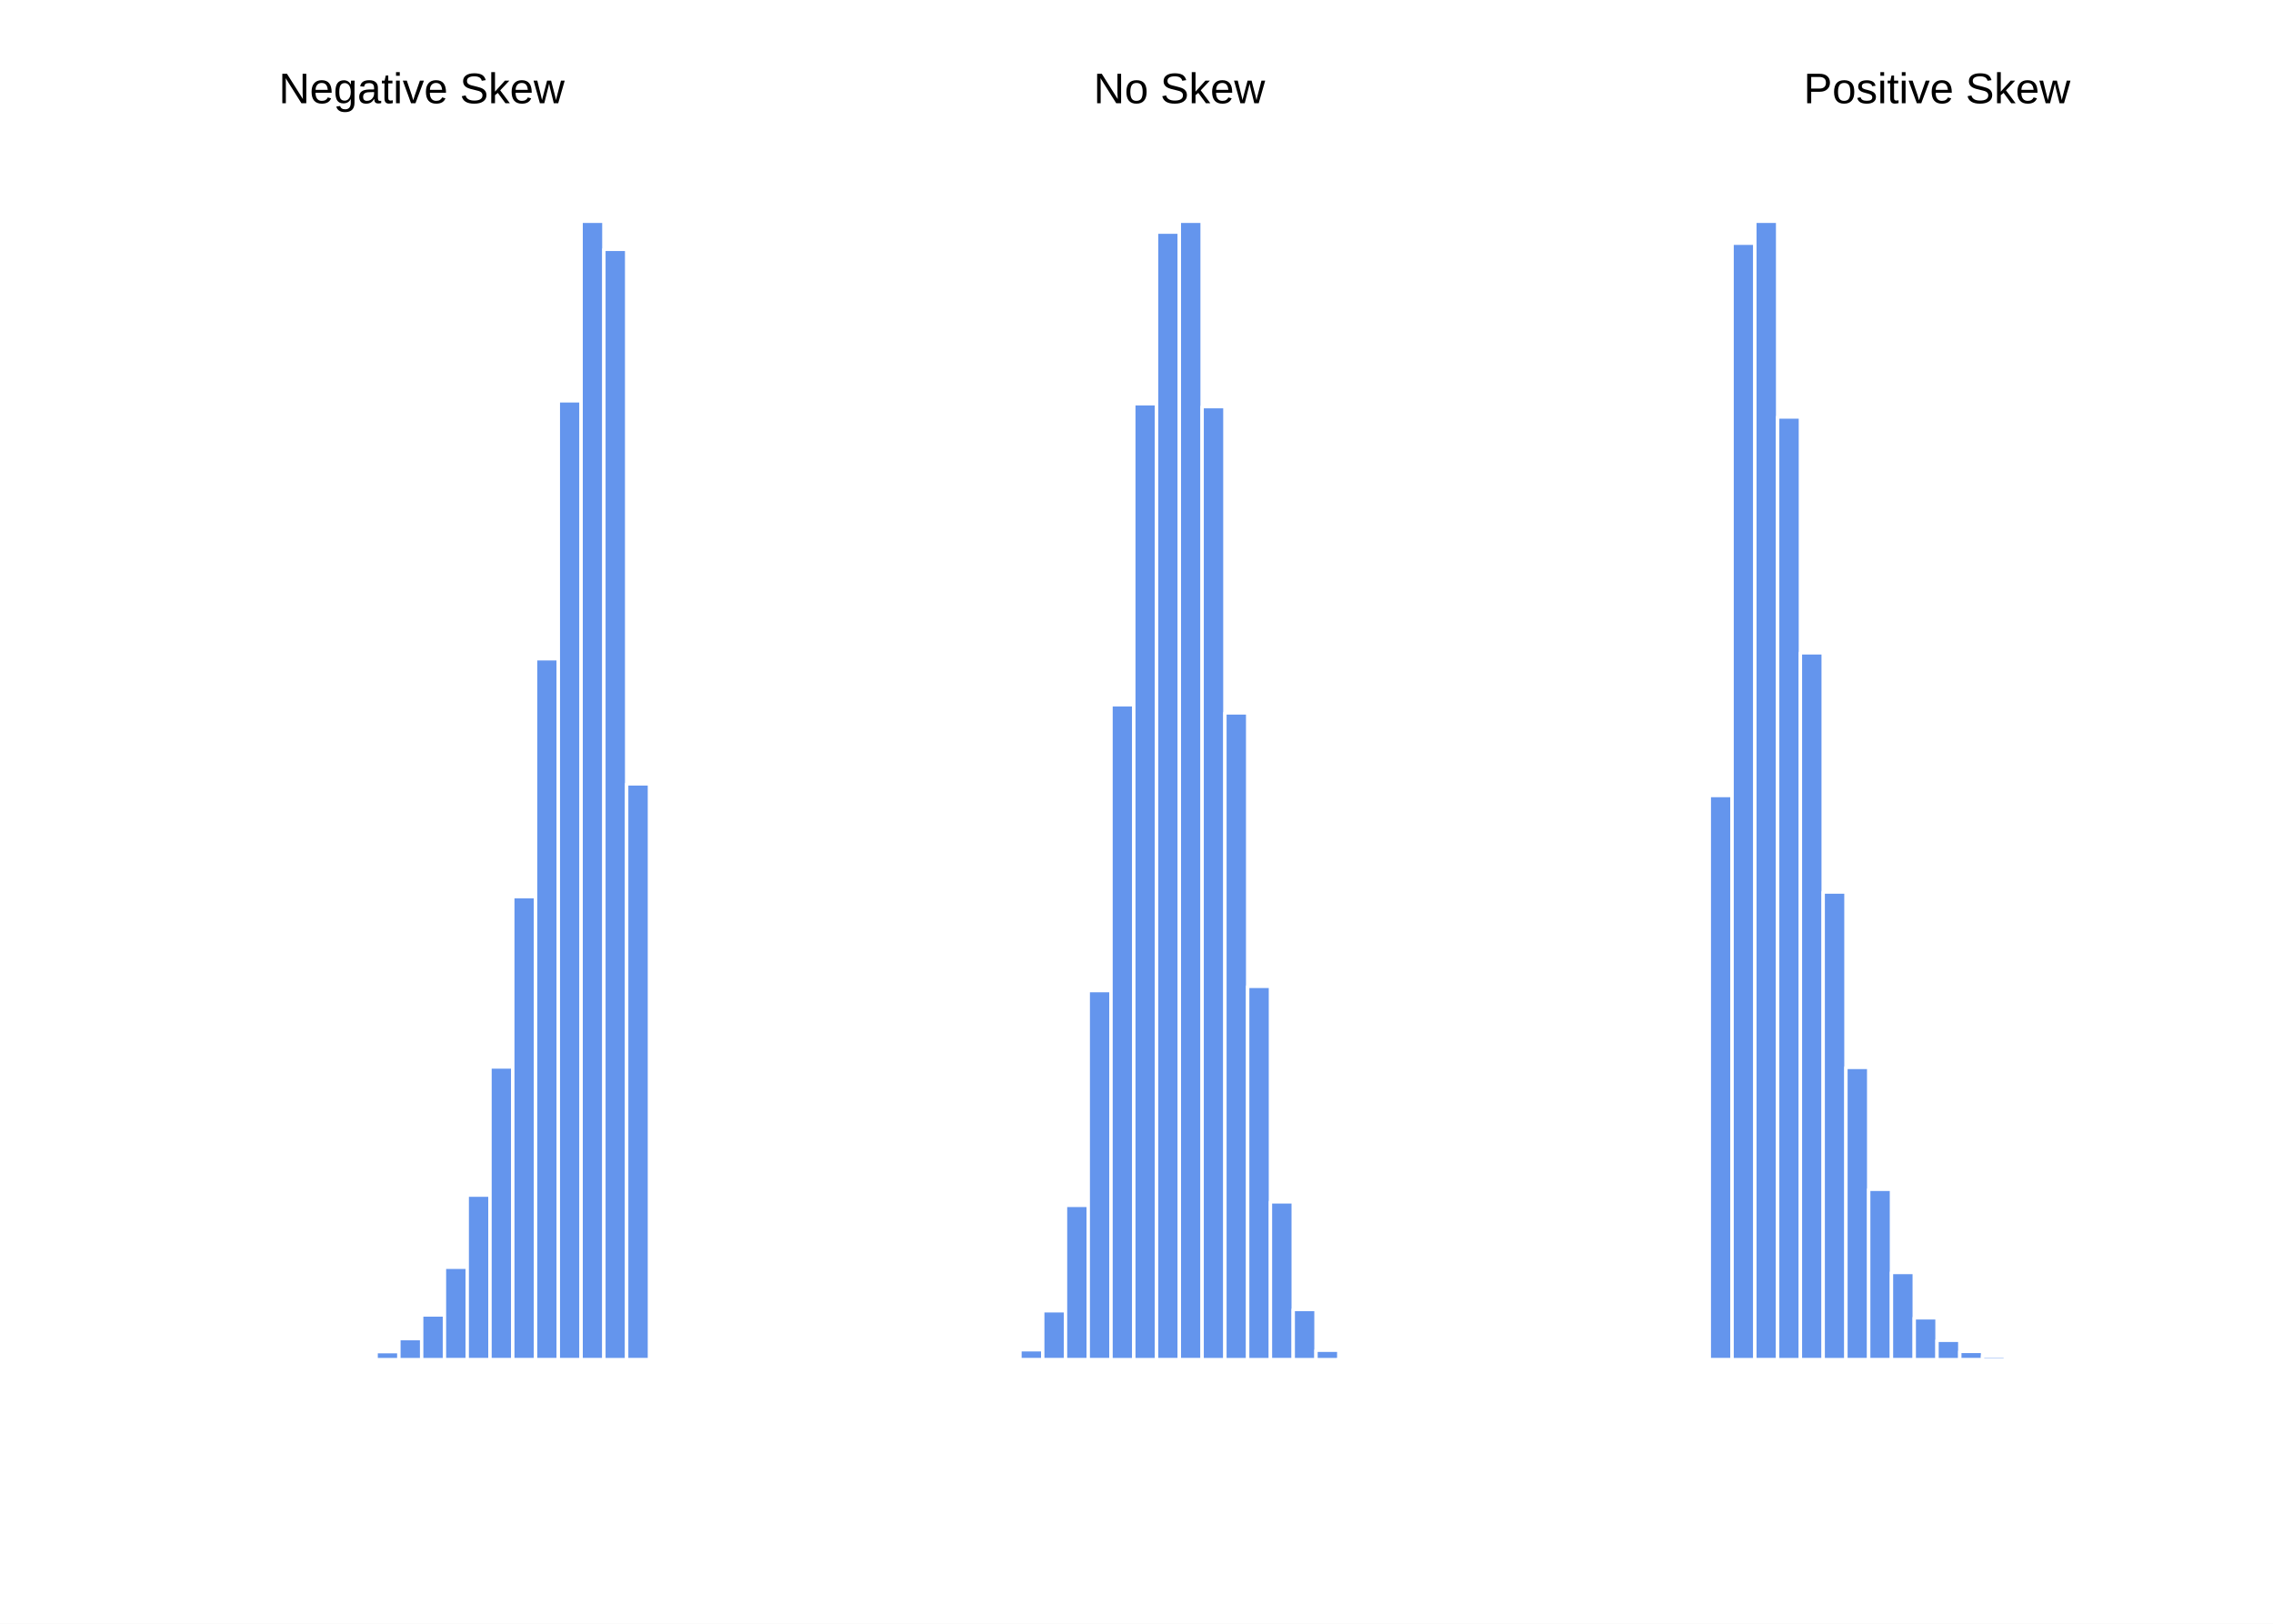
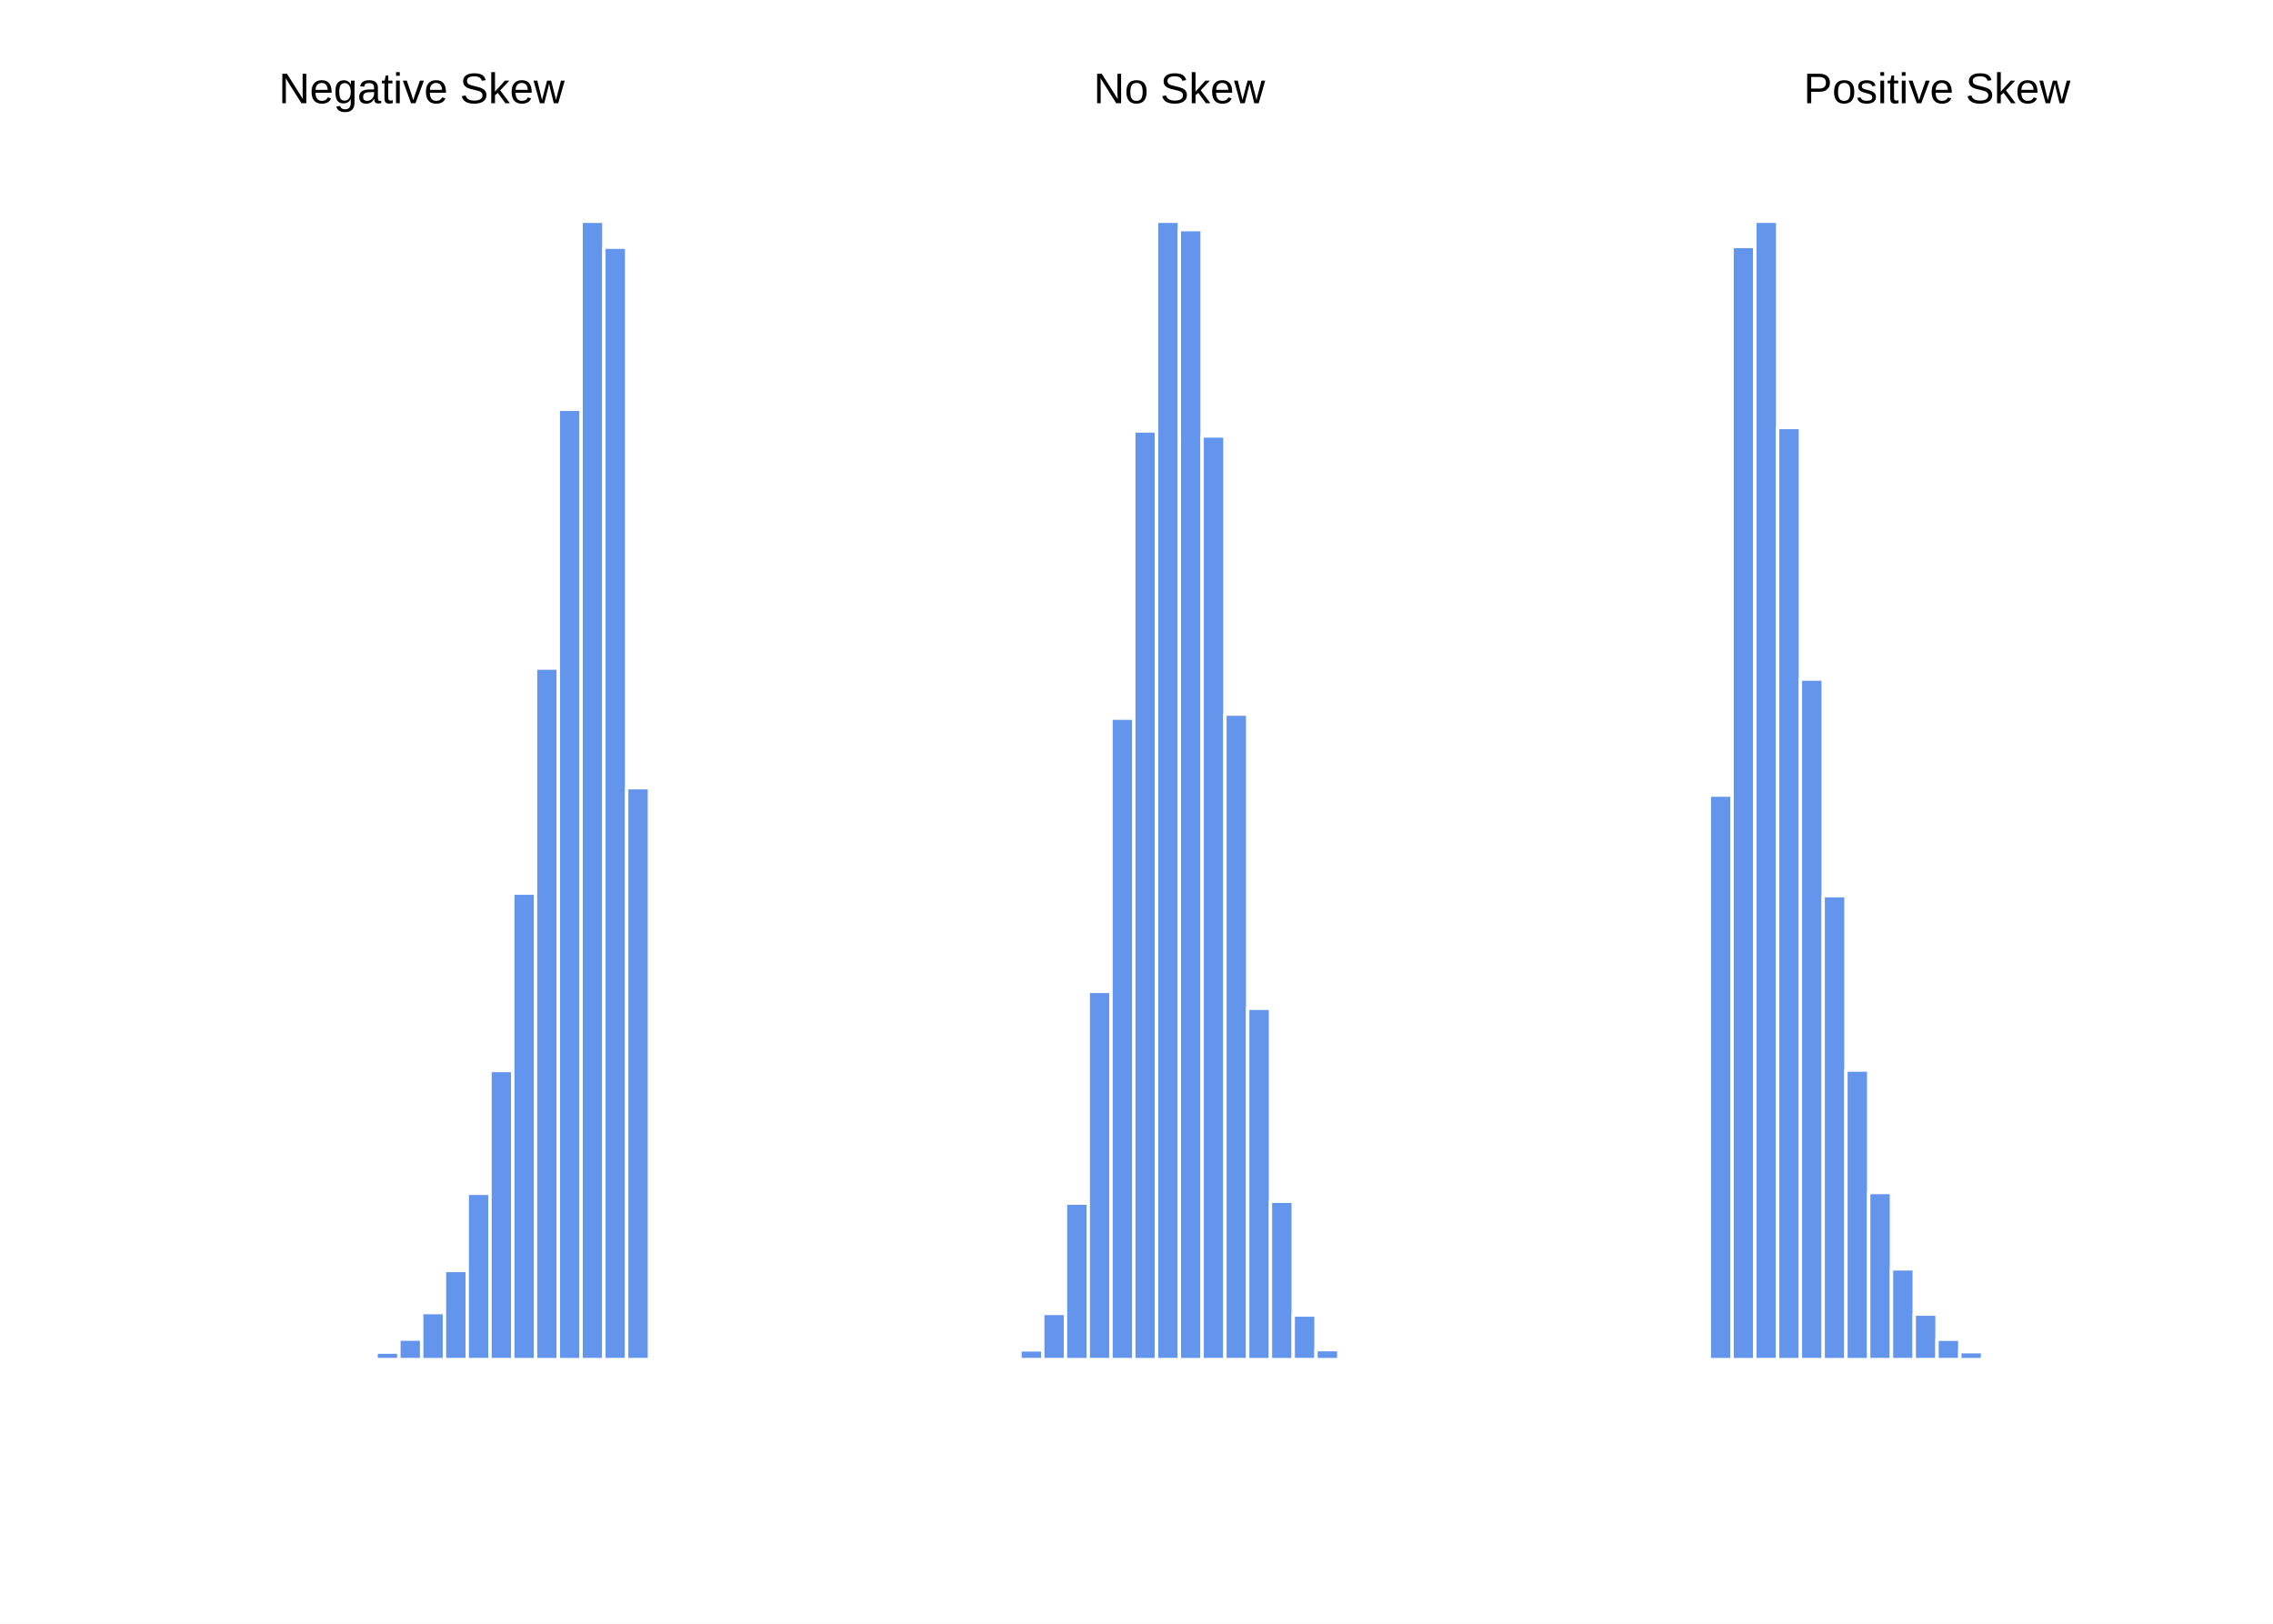
<svg xmlns="http://www.w3.org/2000/svg" class="svglite" width="504.00pt" height="360.00pt" viewBox="0 0 504.00 360.00">
  <defs>
    <style type="text/css">
    .svglite line, .svglite polyline, .svglite polygon, .svglite path, .svglite rect, .svglite circle {
      fill: none;
      stroke: #000000;
      stroke-linecap: round;
      stroke-linejoin: round;
      stroke-miterlimit: 10.00;
    }
    .svglite text {
      white-space: pre;
    }
  </style>
  </defs>
  <rect width="100%" height="100%" style="stroke: none; fill: #FFFFFF;" />
  <defs>
    <clipPath id="cpMC4wMHw1MDQuMDB8MC4wMHwzNjAuMDA=">
      <rect x="0.00" y="0.00" width="504.00" height="360.00" />
    </clipPath>
  </defs>
  <g clip-path="url(#cpMC4wMHw1MDQuMDB8MC4wMHwzNjAuMDA=)">
</g>
  <defs>
    <clipPath id="cpMzguOTd8MTQ4LjA0fDM4Ljk3fDMxMS41Mw==">
      <rect x="38.97" y="38.97" width="109.08" height="272.56" />
    </clipPath>
  </defs>
  <g clip-path="url(#cpMzguOTd8MTQ4LjA0fDM4Ljk3fDMxMS41Mw==)">
</g>
  <defs>
    <clipPath id="cpMC4wMHwxNjguMDB8MC4wMHwzNjAuMDA=">
      <rect x="0.00" y="0.00" width="168.00" height="360.00" />
    </clipPath>
  </defs>
  <g clip-path="url(#cpMC4wMHwxNjguMDB8MC4wMHwzNjAuMDA=)">
    <text x="93.50" y="22.89" text-anchor="middle" style="font-size: 9.50px; font-family: &quot;Arial&quot;;" textLength="63.38px" lengthAdjust="spacingAndGlyphs">Negative Skew</text>
  </g>
  <g clip-path="url(#cpMzguOTd8MTQ4LjA0fDM4Ljk3fDMxMS41Mw==)">
    <rect x="43.01" y="301.43" width="5.05" height="0.00" style="stroke-width: 0.75; stroke: #FFFFFF; fill: #6495ED;" />
    <rect x="48.06" y="301.43" width="5.05" height="0.00" style="stroke-width: 0.75; stroke: #FFFFFF; fill: #6495ED;" />
    <rect x="53.11" y="301.43" width="5.05" height="0.00" style="stroke-width: 0.75; stroke: #FFFFFF; fill: #6495ED;" />
    <rect x="58.16" y="301.43" width="5.05" height="0.00" style="stroke-width: 0.75; stroke: #FFFFFF; fill: #6495ED;" />
    <rect x="63.21" y="301.43" width="5.05" height="0.00" style="stroke-width: 0.75; stroke: #FFFFFF; fill: #6495ED;" />
-     <rect x="68.26" y="301.36" width="5.05" height="0.074" style="stroke-width: 0.75; stroke: #FFFFFF; fill: #6495ED;" />
-     <rect x="73.30" y="301.29" width="5.05" height="0.15" style="stroke-width: 0.75; stroke: #FFFFFF; fill: #6495ED;" />
-     <rect x="78.35" y="300.82" width="5.05" height="0.62" style="stroke-width: 0.75; stroke: #FFFFFF; fill: #6495ED;" />
-     <rect x="83.40" y="299.67" width="5.05" height="1.77" style="stroke-width: 0.75; stroke: #FFFFFF; fill: #6495ED;" />
-     <rect x="88.45" y="296.79" width="5.05" height="4.65" style="stroke-width: 0.75; stroke: #FFFFFF; fill: #6495ED;" />
-     <rect x="93.50" y="291.54" width="5.05" height="9.90" style="stroke-width: 0.75; stroke: #FFFFFF; fill: #6495ED;" />
-     <rect x="98.55" y="280.97" width="5.05" height="20.46" style="stroke-width: 0.75; stroke: #FFFFFF; fill: #6495ED;" />
-     <rect x="103.60" y="264.97" width="5.05" height="36.46" style="stroke-width: 0.75; stroke: #FFFFFF; fill: #6495ED;" />
-     <rect x="108.65" y="236.56" width="5.05" height="64.87" style="stroke-width: 0.75; stroke: #FFFFFF; fill: #6495ED;" />
-     <rect x="113.70" y="198.81" width="5.05" height="102.62" style="stroke-width: 0.75; stroke: #FFFFFF; fill: #6495ED;" />
-     <rect x="118.75" y="146.06" width="5.05" height="155.37" style="stroke-width: 0.75; stroke: #FFFFFF; fill: #6495ED;" />
-     <rect x="123.80" y="88.87" width="5.05" height="212.56" style="stroke-width: 0.75; stroke: #FFFFFF; fill: #6495ED;" />
+     <rect x="68.26" y="301.35" width="5.05" height="0.086" style="stroke-width: 0.75; stroke: #FFFFFF; fill: #6495ED;" />
+     <rect x="73.30" y="301.20" width="5.05" height="0.23" style="stroke-width: 0.75; stroke: #FFFFFF; fill: #6495ED;" />
+     <rect x="78.35" y="300.74" width="5.05" height="0.69" style="stroke-width: 0.75; stroke: #FFFFFF; fill: #6495ED;" />
+     <rect x="83.40" y="299.78" width="5.05" height="1.65" style="stroke-width: 0.75; stroke: #FFFFFF; fill: #6495ED;" />
+     <rect x="88.45" y="296.89" width="5.05" height="4.54" style="stroke-width: 0.75; stroke: #FFFFFF; fill: #6495ED;" />
+     <rect x="93.50" y="291.02" width="5.05" height="10.42" style="stroke-width: 0.75; stroke: #FFFFFF; fill: #6495ED;" />
+     <rect x="98.55" y="281.68" width="5.05" height="19.75" style="stroke-width: 0.75; stroke: #FFFFFF; fill: #6495ED;" />
+     <rect x="103.60" y="264.57" width="5.05" height="36.86" style="stroke-width: 0.75; stroke: #FFFFFF; fill: #6495ED;" />
+     <rect x="108.65" y="237.34" width="5.05" height="64.09" style="stroke-width: 0.75; stroke: #FFFFFF; fill: #6495ED;" />
+     <rect x="113.70" y="198.01" width="5.05" height="103.43" style="stroke-width: 0.75; stroke: #FFFFFF; fill: #6495ED;" />
+     <rect x="118.75" y="148.12" width="5.05" height="153.32" style="stroke-width: 0.75; stroke: #FFFFFF; fill: #6495ED;" />
+     <rect x="123.80" y="90.73" width="5.05" height="210.71" style="stroke-width: 0.75; stroke: #FFFFFF; fill: #6495ED;" />
    <rect x="128.85" y="49.06" width="5.05" height="252.37" style="stroke-width: 0.75; stroke: #FFFFFF; fill: #6495ED;" />
-     <rect x="133.90" y="55.28" width="5.05" height="246.16" style="stroke-width: 0.75; stroke: #FFFFFF; fill: #6495ED;" />
-     <rect x="138.95" y="173.80" width="5.05" height="127.63" style="stroke-width: 0.75; stroke: #FFFFFF; fill: #6495ED;" />
+     <rect x="133.90" y="54.81" width="5.05" height="246.62" style="stroke-width: 0.75; stroke: #FFFFFF; fill: #6495ED;" />
+     <rect x="138.95" y="174.64" width="5.05" height="126.79" style="stroke-width: 0.75; stroke: #FFFFFF; fill: #6495ED;" />
  </g>
  <defs>
    <clipPath id="cpMjA2Ljk3fDMxNi4wNHwzOC45N3wzMTEuNTM=">
      <rect x="206.97" y="38.97" width="109.08" height="272.56" />
    </clipPath>
  </defs>
  <g clip-path="url(#cpMjA2Ljk3fDMxNi4wNHwzOC45N3wzMTEuNTM=)">
</g>
  <defs>
    <clipPath id="cpMTY4LjAwfDMzNi4wMHwwLjAwfDM2MC4wMA==">
      <rect x="168.00" y="0.00" width="168.00" height="360.00" />
    </clipPath>
  </defs>
  <g clip-path="url(#cpMTY4LjAwfDMzNi4wMHwwLjAwfDM2MC4wMA==)">
    <text x="261.50" y="22.89" text-anchor="middle" style="font-size: 9.50px; font-family: &quot;Arial&quot;;" textLength="38.02px" lengthAdjust="spacingAndGlyphs">No Skew</text>
  </g>
  <g clip-path="url(#cpMjA2Ljk3fDMxNi4wNHwzOC45N3wzMTEuNTM=)">
    <rect x="211.01" y="301.43" width="5.05" height="0.00" style="stroke-width: 0.75; stroke: #FFFFFF; fill: #6495ED;" />
    <rect x="216.06" y="301.43" width="5.05" height="0.00" style="stroke-width: 0.75; stroke: #FFFFFF; fill: #6495ED;" />
-     <rect x="221.11" y="301.26" width="5.05" height="0.18" style="stroke-width: 0.75; stroke: #FFFFFF; fill: #6495ED;" />
-     <rect x="226.16" y="299.25" width="5.05" height="2.18" style="stroke-width: 0.75; stroke: #FFFFFF; fill: #6495ED;" />
-     <rect x="231.21" y="290.61" width="5.05" height="10.82" style="stroke-width: 0.75; stroke: #FFFFFF; fill: #6495ED;" />
-     <rect x="236.26" y="267.24" width="5.05" height="34.19" style="stroke-width: 0.75; stroke: #FFFFFF; fill: #6495ED;" />
-     <rect x="241.30" y="219.63" width="5.05" height="81.80" style="stroke-width: 0.75; stroke: #FFFFFF; fill: #6495ED;" />
-     <rect x="246.35" y="156.26" width="5.05" height="145.18" style="stroke-width: 0.75; stroke: #FFFFFF; fill: #6495ED;" />
-     <rect x="251.40" y="89.51" width="5.05" height="211.93" style="stroke-width: 0.75; stroke: #FFFFFF; fill: #6495ED;" />
-     <rect x="256.45" y="51.46" width="5.05" height="249.97" style="stroke-width: 0.75; stroke: #FFFFFF; fill: #6495ED;" />
-     <rect x="261.50" y="49.06" width="5.05" height="252.37" style="stroke-width: 0.75; stroke: #FFFFFF; fill: #6495ED;" />
-     <rect x="266.55" y="90.16" width="5.05" height="211.28" style="stroke-width: 0.75; stroke: #FFFFFF; fill: #6495ED;" />
-     <rect x="271.60" y="158.06" width="5.05" height="143.38" style="stroke-width: 0.75; stroke: #FFFFFF; fill: #6495ED;" />
-     <rect x="276.65" y="218.69" width="5.05" height="82.75" style="stroke-width: 0.75; stroke: #FFFFFF; fill: #6495ED;" />
-     <rect x="281.70" y="266.46" width="5.05" height="34.97" style="stroke-width: 0.75; stroke: #FFFFFF; fill: #6495ED;" />
-     <rect x="286.75" y="290.32" width="5.05" height="11.12" style="stroke-width: 0.75; stroke: #FFFFFF; fill: #6495ED;" />
-     <rect x="291.80" y="299.36" width="5.05" height="2.08" style="stroke-width: 0.75; stroke: #FFFFFF; fill: #6495ED;" />
-     <rect x="296.85" y="301.17" width="5.05" height="0.27" style="stroke-width: 0.75; stroke: #FFFFFF; fill: #6495ED;" />
-     <rect x="301.90" y="301.42" width="5.05" height="0.015" style="stroke-width: 0.75; stroke: #FFFFFF; fill: #6495ED;" />
+     <rect x="221.11" y="301.20" width="5.05" height="0.23" style="stroke-width: 0.75; stroke: #FFFFFF; fill: #6495ED;" />
+     <rect x="226.16" y="299.28" width="5.05" height="2.15" style="stroke-width: 0.75; stroke: #FFFFFF; fill: #6495ED;" />
+     <rect x="231.21" y="291.19" width="5.05" height="10.24" style="stroke-width: 0.75; stroke: #FFFFFF; fill: #6495ED;" />
+     <rect x="236.26" y="266.75" width="5.05" height="34.69" style="stroke-width: 0.75; stroke: #FFFFFF; fill: #6495ED;" />
+     <rect x="241.30" y="219.80" width="5.05" height="81.63" style="stroke-width: 0.75; stroke: #FFFFFF; fill: #6495ED;" />
+     <rect x="246.35" y="159.23" width="5.05" height="142.20" style="stroke-width: 0.75; stroke: #FFFFFF; fill: #6495ED;" />
+     <rect x="251.40" y="95.55" width="5.05" height="205.89" style="stroke-width: 0.75; stroke: #FFFFFF; fill: #6495ED;" />
+     <rect x="256.45" y="49.06" width="5.05" height="252.37" style="stroke-width: 0.75; stroke: #FFFFFF; fill: #6495ED;" />
+     <rect x="261.50" y="50.91" width="5.05" height="250.53" style="stroke-width: 0.75; stroke: #FFFFFF; fill: #6495ED;" />
+     <rect x="266.55" y="96.66" width="5.05" height="204.77" style="stroke-width: 0.75; stroke: #FFFFFF; fill: #6495ED;" />
+     <rect x="271.60" y="158.33" width="5.05" height="143.10" style="stroke-width: 0.75; stroke: #FFFFFF; fill: #6495ED;" />
+     <rect x="276.65" y="223.55" width="5.05" height="77.89" style="stroke-width: 0.75; stroke: #FFFFFF; fill: #6495ED;" />
+     <rect x="281.70" y="266.33" width="5.05" height="35.11" style="stroke-width: 0.75; stroke: #FFFFFF; fill: #6495ED;" />
+     <rect x="286.75" y="291.55" width="5.05" height="9.88" style="stroke-width: 0.75; stroke: #FFFFFF; fill: #6495ED;" />
+     <rect x="291.80" y="299.23" width="5.05" height="2.21" style="stroke-width: 0.75; stroke: #FFFFFF; fill: #6495ED;" />
+     <rect x="296.85" y="301.23" width="5.05" height="0.20" style="stroke-width: 0.75; stroke: #FFFFFF; fill: #6495ED;" />
+     <rect x="301.90" y="301.43" width="5.05" height="0.00" style="stroke-width: 0.75; stroke: #FFFFFF; fill: #6495ED;" />
    <rect x="306.95" y="301.43" width="5.05" height="0.00" style="stroke-width: 0.75; stroke: #FFFFFF; fill: #6495ED;" />
  </g>
  <defs>
    <clipPath id="cpMzc0Ljk3fDQ4NC4wNHwzOC45N3wzMTEuNTM=">
      <rect x="374.97" y="38.97" width="109.08" height="272.56" />
    </clipPath>
  </defs>
  <g clip-path="url(#cpMzc0Ljk3fDQ4NC4wNHwzOC45N3wzMTEuNTM=)">
</g>
  <defs>
    <clipPath id="cpMzM2LjAwfDUwNC4wMHwwLjAwfDM2MC4wMA==">
      <rect x="336.00" y="0.00" width="168.00" height="360.00" />
    </clipPath>
  </defs>
  <g clip-path="url(#cpMzM2LjAwfDUwNC4wMHwwLjAwfDM2MC4wMA==)">
    <text x="429.50" y="22.89" text-anchor="middle" style="font-size: 9.50px; font-family: &quot;Arial&quot;;" textLength="59.15px" lengthAdjust="spacingAndGlyphs">Positive Skew</text>
  </g>
  <g clip-path="url(#cpMzc0Ljk3fDQ4NC4wNHwzOC45N3wzMTEuNTM=)">
-     <rect x="379.01" y="176.38" width="5.05" height="125.05" style="stroke-width: 0.75; stroke: #FFFFFF; fill: #6495ED;" />
-     <rect x="384.06" y="53.92" width="5.05" height="247.52" style="stroke-width: 0.75; stroke: #FFFFFF; fill: #6495ED;" />
+     <rect x="379.01" y="176.28" width="5.05" height="125.16" style="stroke-width: 0.75; stroke: #FFFFFF; fill: #6495ED;" />
+     <rect x="384.06" y="54.63" width="5.05" height="246.81" style="stroke-width: 0.75; stroke: #FFFFFF; fill: #6495ED;" />
    <rect x="389.11" y="49.06" width="5.05" height="252.37" style="stroke-width: 0.75; stroke: #FFFFFF; fill: #6495ED;" />
-     <rect x="394.16" y="92.45" width="5.05" height="208.99" style="stroke-width: 0.75; stroke: #FFFFFF; fill: #6495ED;" />
-     <rect x="399.21" y="144.74" width="5.05" height="156.69" style="stroke-width: 0.75; stroke: #FFFFFF; fill: #6495ED;" />
-     <rect x="404.26" y="197.77" width="5.05" height="103.67" style="stroke-width: 0.75; stroke: #FFFFFF; fill: #6495ED;" />
-     <rect x="409.30" y="236.65" width="5.05" height="64.78" style="stroke-width: 0.75; stroke: #FFFFFF; fill: #6495ED;" />
-     <rect x="414.35" y="263.68" width="5.05" height="37.75" style="stroke-width: 0.75; stroke: #FFFFFF; fill: #6495ED;" />
-     <rect x="419.40" y="282.12" width="5.05" height="19.31" style="stroke-width: 0.75; stroke: #FFFFFF; fill: #6495ED;" />
-     <rect x="424.45" y="292.18" width="5.05" height="9.26" style="stroke-width: 0.75; stroke: #FFFFFF; fill: #6495ED;" />
-     <rect x="429.50" y="297.16" width="5.05" height="4.28" style="stroke-width: 0.75; stroke: #FFFFFF; fill: #6495ED;" />
-     <rect x="434.55" y="299.62" width="5.05" height="1.81" style="stroke-width: 0.75; stroke: #FFFFFF; fill: #6495ED;" />
-     <rect x="439.60" y="300.61" width="5.05" height="0.83" style="stroke-width: 0.75; stroke: #FFFFFF; fill: #6495ED;" />
-     <rect x="444.65" y="301.24" width="5.05" height="0.20" style="stroke-width: 0.75; stroke: #FFFFFF; fill: #6495ED;" />
-     <rect x="449.70" y="301.41" width="5.05" height="0.025" style="stroke-width: 0.75; stroke: #FFFFFF; fill: #6495ED;" />
+     <rect x="394.16" y="94.78" width="5.05" height="206.66" style="stroke-width: 0.75; stroke: #FFFFFF; fill: #6495ED;" />
+     <rect x="399.21" y="150.56" width="5.05" height="150.87" style="stroke-width: 0.75; stroke: #FFFFFF; fill: #6495ED;" />
+     <rect x="404.26" y="198.58" width="5.05" height="102.86" style="stroke-width: 0.75; stroke: #FFFFFF; fill: #6495ED;" />
+     <rect x="409.30" y="237.25" width="5.05" height="64.19" style="stroke-width: 0.75; stroke: #FFFFFF; fill: #6495ED;" />
+     <rect x="414.35" y="264.39" width="5.05" height="37.04" style="stroke-width: 0.75; stroke: #FFFFFF; fill: #6495ED;" />
+     <rect x="419.40" y="281.31" width="5.05" height="20.12" style="stroke-width: 0.75; stroke: #FFFFFF; fill: #6495ED;" />
+     <rect x="424.45" y="291.35" width="5.05" height="10.08" style="stroke-width: 0.75; stroke: #FFFFFF; fill: #6495ED;" />
+     <rect x="429.50" y="296.92" width="5.05" height="4.51" style="stroke-width: 0.75; stroke: #FFFFFF; fill: #6495ED;" />
+     <rect x="434.55" y="299.69" width="5.05" height="1.75" style="stroke-width: 0.75; stroke: #FFFFFF; fill: #6495ED;" />
+     <rect x="439.60" y="300.75" width="5.05" height="0.69" style="stroke-width: 0.75; stroke: #FFFFFF; fill: #6495ED;" />
+     <rect x="444.65" y="301.28" width="5.05" height="0.16" style="stroke-width: 0.75; stroke: #FFFFFF; fill: #6495ED;" />
+     <rect x="449.70" y="301.37" width="5.05" height="0.061" style="stroke-width: 0.75; stroke: #FFFFFF; fill: #6495ED;" />
    <rect x="454.75" y="301.43" width="5.05" height="0.00" style="stroke-width: 0.75; stroke: #FFFFFF; fill: #6495ED;" />
    <rect x="459.80" y="301.43" width="5.05" height="0.00" style="stroke-width: 0.75; stroke: #FFFFFF; fill: #6495ED;" />
    <rect x="464.85" y="301.43" width="5.05" height="0.00" style="stroke-width: 0.75; stroke: #FFFFFF; fill: #6495ED;" />
    <rect x="469.90" y="301.43" width="5.05" height="0.00" style="stroke-width: 0.75; stroke: #FFFFFF; fill: #6495ED;" />
    <rect x="474.95" y="301.43" width="5.05" height="0.00" style="stroke-width: 0.75; stroke: #FFFFFF; fill: #6495ED;" />
  </g>
</svg>
